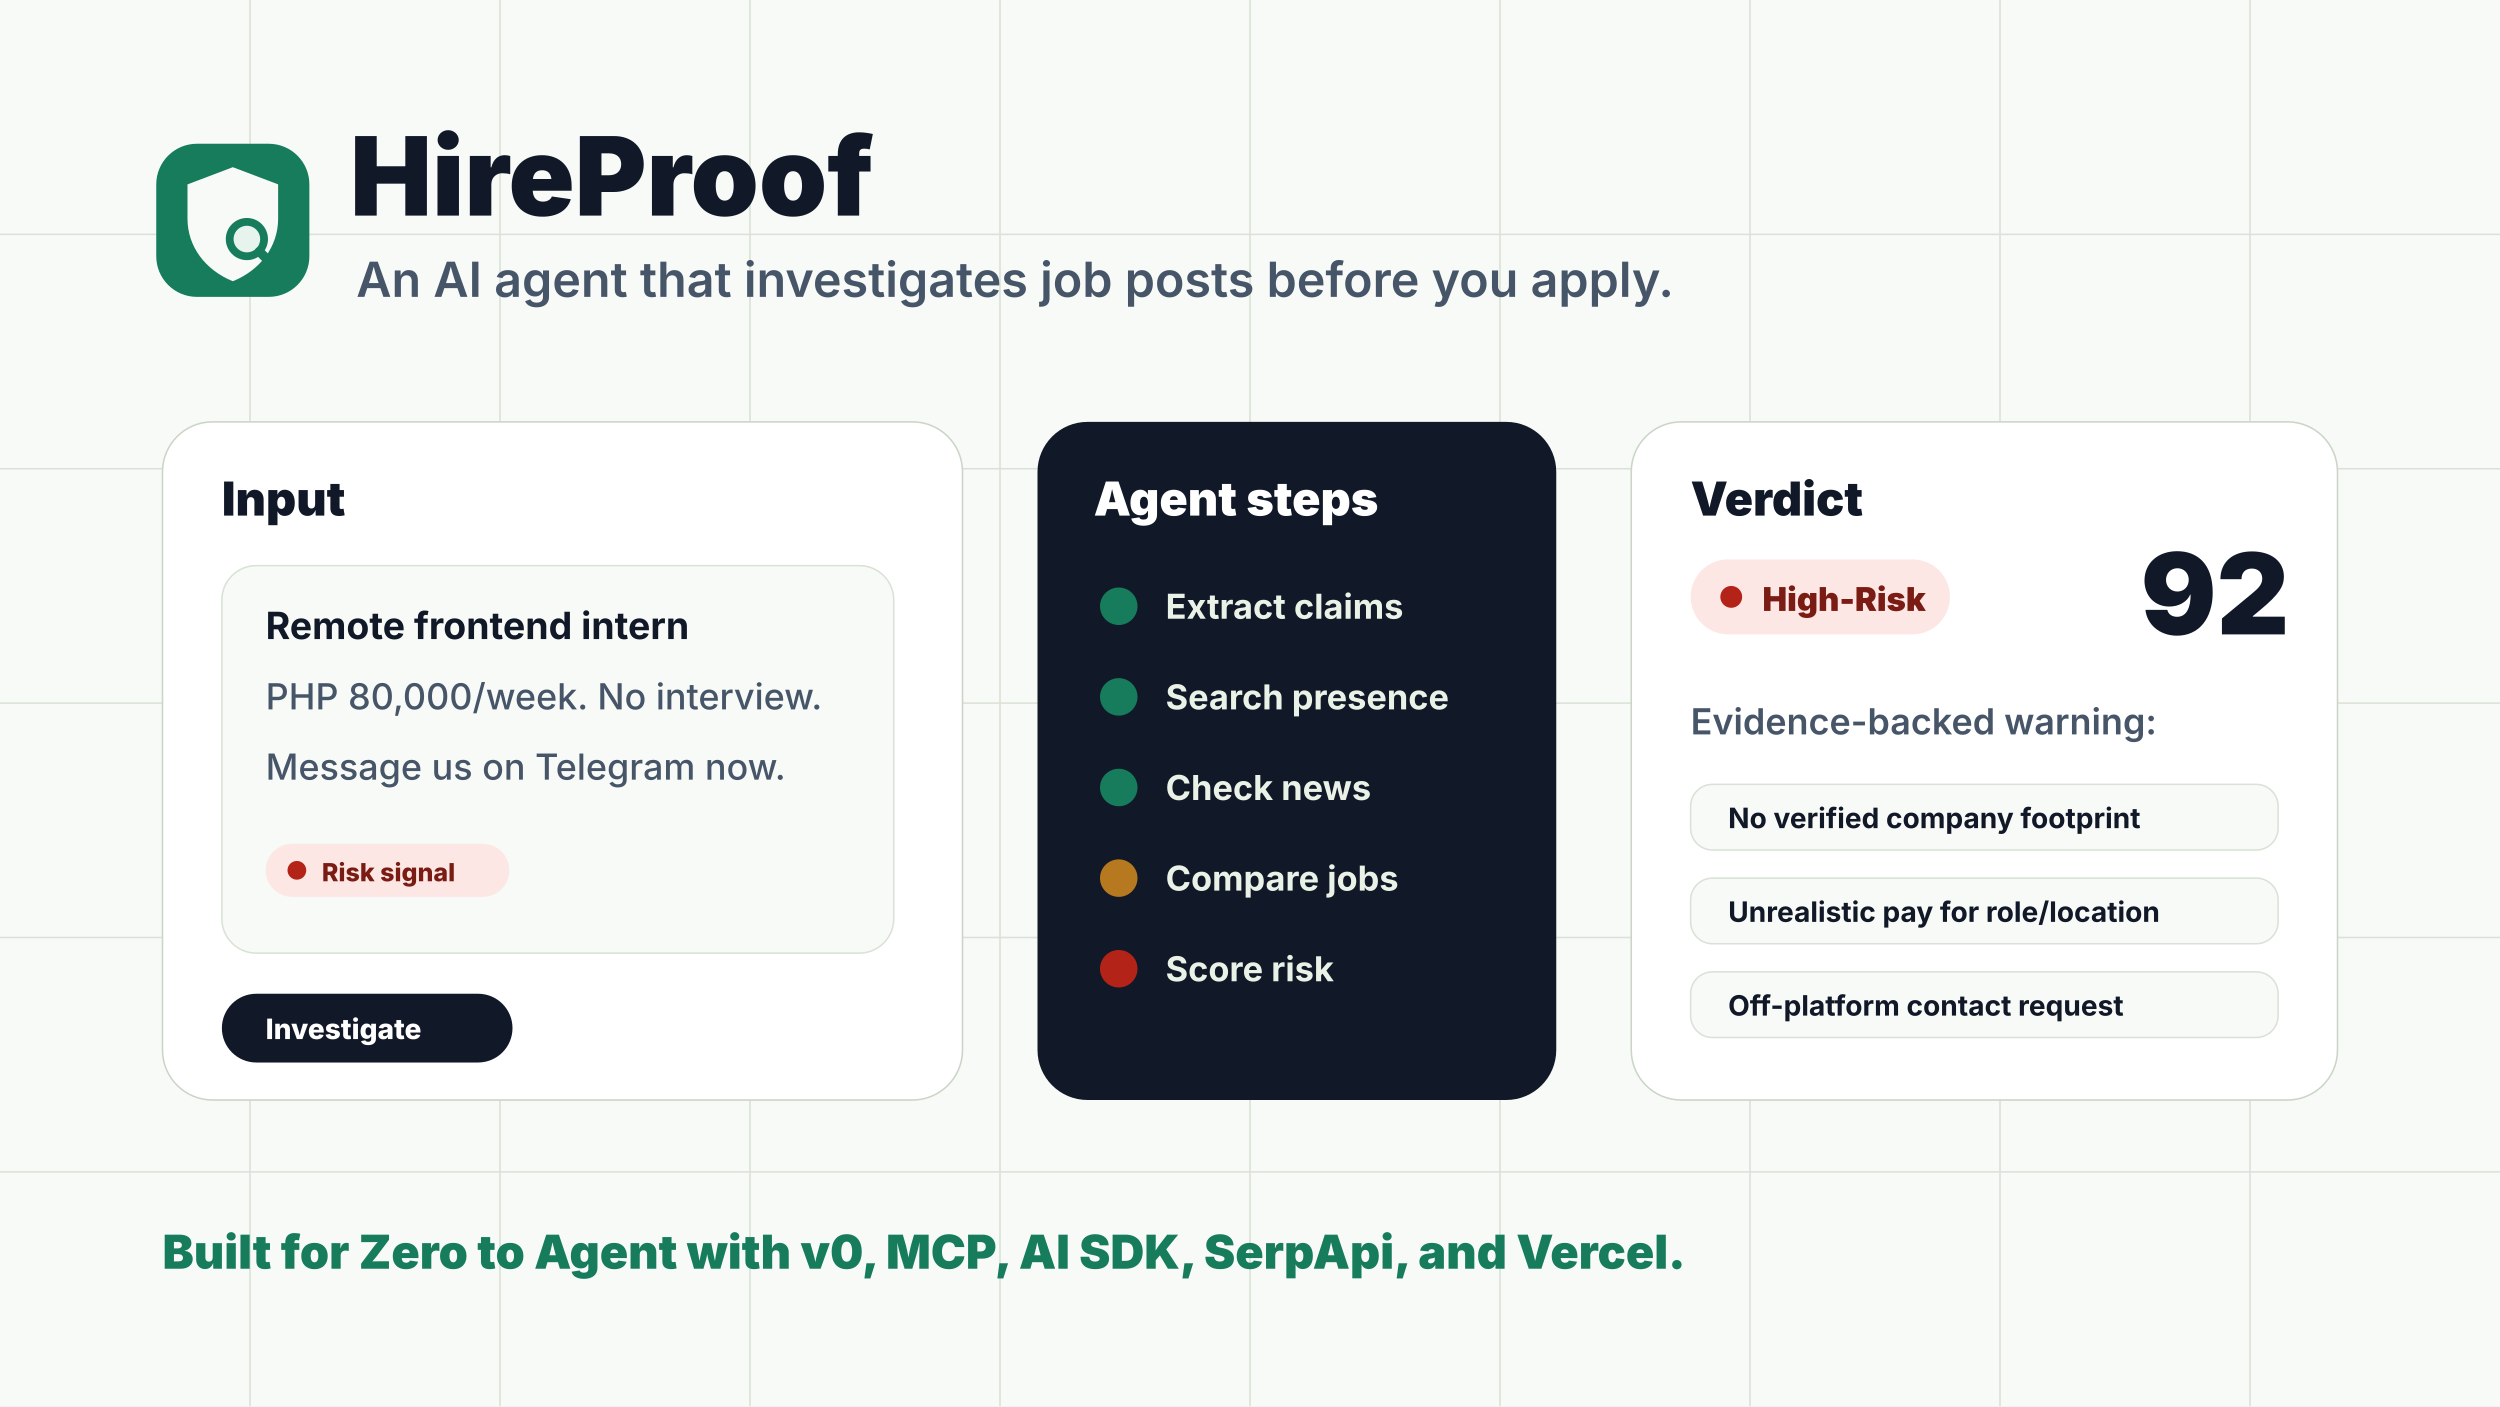
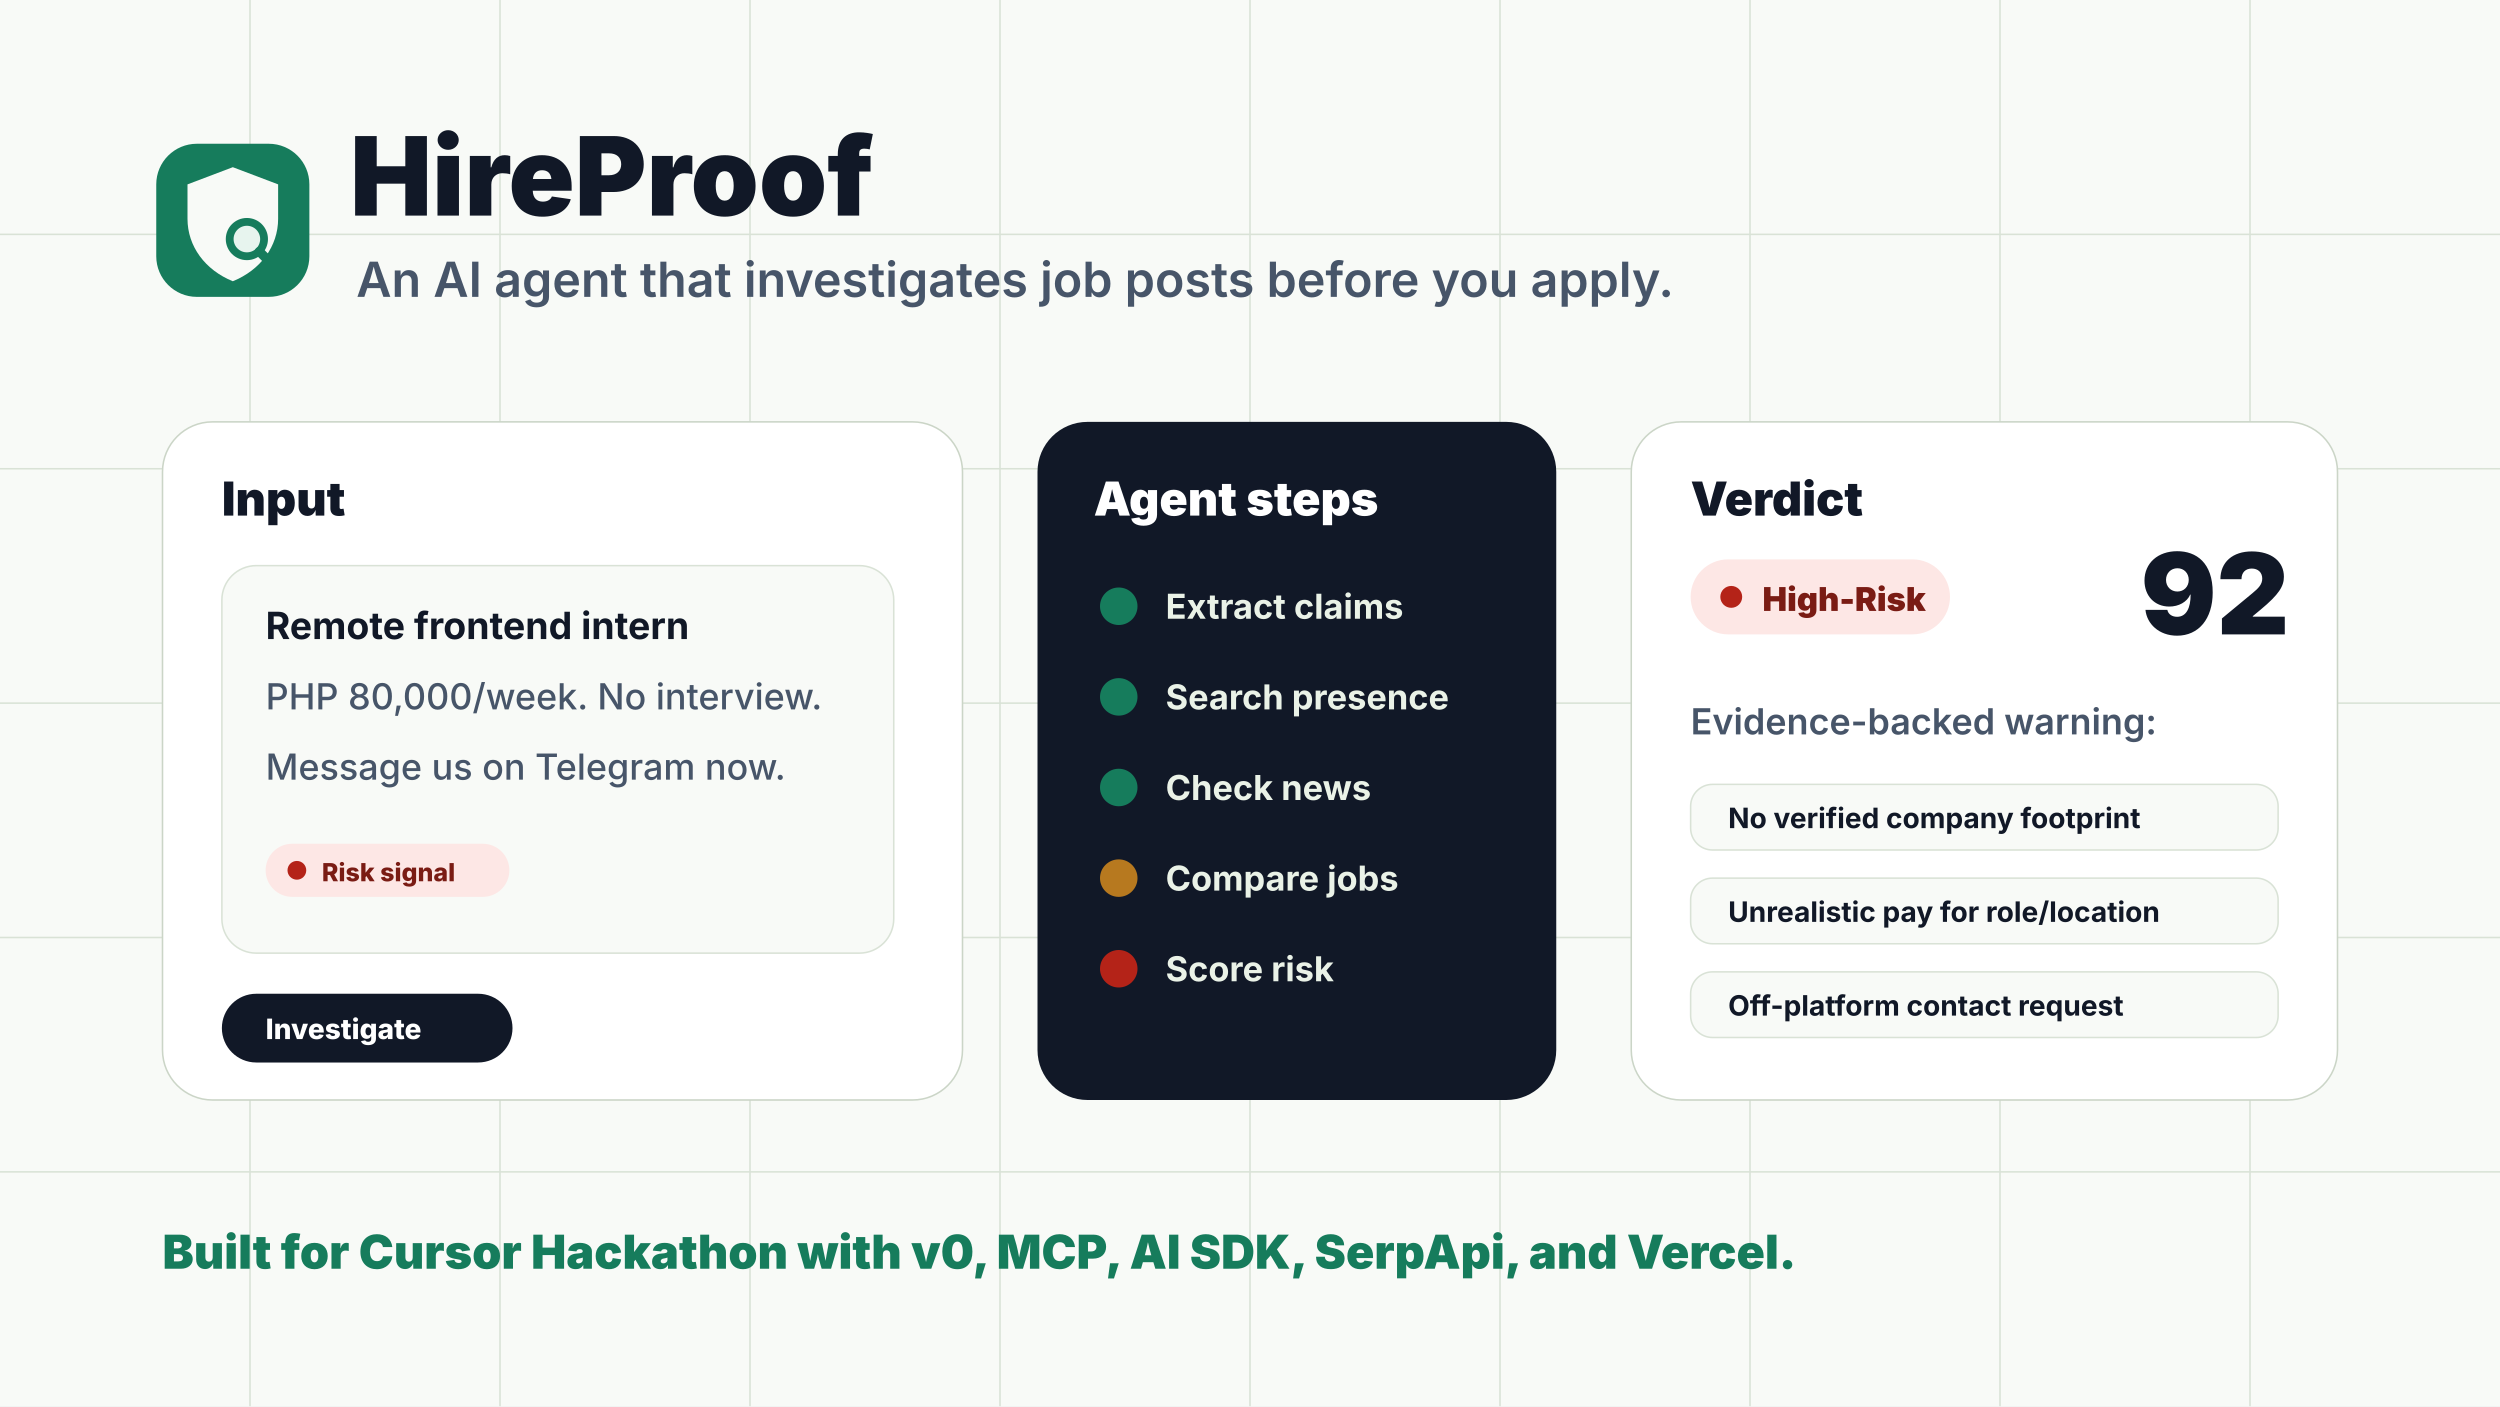
<svg xmlns="http://www.w3.org/2000/svg" width="1600" height="900" viewBox="0 0 1600 900" fill="none" role="img" aria-labelledby="title desc">
  <rect width="1600" height="900" fill="#F8FAF7" />
  <path d="M0 150H1600M0 300H1600M0 450H1600M0 600H1600M0 750H1600" stroke="#D9E2D6" />
  <path d="M160 0V900M320 0V900M480 0V900M640 0V900M800 0V900M960 0V900M1120 0V900M1280 0V900M1440 0V900" stroke="#D9E2D6" />
  <g transform="translate(100 92)">
    <rect width="98" height="98" rx="26" fill="#167C5C" />
    <path d="M49 15L78 26V48C78 65.7 66.7 80.8 49 88C31.3 80.8 20 65.7 20 48V26L49 15Z" fill="#F8FAF7" />
    <circle cx="58" cy="61" r="11" fill="#E7F4EE" stroke="#167C5C" stroke-width="5" />
    <path d="M66 69L78 81" stroke="#167C5C" stroke-width="6" stroke-linecap="round" />
  </g>
  <text x="224" y="138" fill="#111827" font-family="Inter, ui-sans-serif, system-ui, -apple-system, BlinkMacSystemFont, 'Segoe UI', sans-serif" font-size="70" font-weight="850">HireProof</text>
  <text x="228" y="190" fill="#475569" font-family="Inter, ui-sans-serif, system-ui, sans-serif" font-size="31" font-weight="560">An AI agent that investigates job posts before you apply.</text>
  <g transform="translate(104 270)">
    <rect width="512" height="434" rx="32" fill="#FFFFFF" stroke="#CBD5C7" />
    <text x="38" y="60" fill="#111827" font-family="Inter, ui-sans-serif, system-ui, sans-serif" font-size="30" font-weight="850">Input</text>
    <rect x="38" y="92" width="430" height="248" rx="22" fill="#F8FAF7" stroke="#D9E2D6" />
    <text x="66" y="139" fill="#111827" font-family="Inter, ui-sans-serif, system-ui, sans-serif" font-size="24" font-weight="750">Remote frontend intern</text>
    <text x="66" y="184" fill="#475569" font-family="Inter, ui-sans-serif, system-ui, sans-serif" font-size="23" font-weight="520">PHP 80,000/week. No interview.</text>
    <text x="66" y="229" fill="#475569" font-family="Inter, ui-sans-serif, system-ui, sans-serif" font-size="23" font-weight="520">Message us on Telegram now.</text>
    <rect x="66" y="270" width="156" height="34" rx="17" fill="#FDE7E5" />
    <circle cx="86" cy="287" r="6" fill="#B42318" />
    <text x="102" y="294" fill="#7A1C14" font-family="Inter, ui-sans-serif, system-ui, sans-serif" font-size="16" font-weight="800">Risk signal</text>
    <rect x="38" y="366" width="186" height="44" rx="22" fill="#111827" />
    <text x="66" y="395" fill="#FFFFFF" font-family="Inter, ui-sans-serif, system-ui, sans-serif" font-size="18" font-weight="800">Investigate</text>
  </g>
  <g transform="translate(664 270)">
    <rect width="332" height="434" rx="32" fill="#111827" />
    <text x="36" y="60" fill="#FFFFFF" font-family="Inter, ui-sans-serif, system-ui, sans-serif" font-size="30" font-weight="850">Agent steps</text>
    <g font-family="Inter, ui-sans-serif, system-ui, sans-serif" font-size="22" font-weight="700">
      <circle cx="52" cy="118" r="12" fill="#167C5C" />
      <text x="82" y="126" fill="#EAF2E7">Extract claims</text>
      <circle cx="52" cy="176" r="12" fill="#167C5C" />
      <text x="82" y="184" fill="#EAF2E7">Search presence</text>
      <circle cx="52" cy="234" r="12" fill="#167C5C" />
      <text x="82" y="242" fill="#EAF2E7">Check news</text>
      <circle cx="52" cy="292" r="12" fill="#B7791F" />
      <text x="82" y="300" fill="#EAF2E7">Compare jobs</text>
      <circle cx="52" cy="350" r="12" fill="#B42318" />
      <text x="82" y="358" fill="#EAF2E7">Score risk</text>
    </g>
  </g>
  <g transform="translate(1044 270)">
    <rect width="452" height="434" rx="32" fill="#FFFFFF" stroke="#CBD5C7" />
    <text x="38" y="60" fill="#111827" font-family="Inter, ui-sans-serif, system-ui, sans-serif" font-size="30" font-weight="850">Verdict</text>
    <rect x="38" y="88" width="166" height="48" rx="24" fill="#FDE7E5" />
    <circle cx="64" cy="112" r="7" fill="#B42318" />
    <text x="84" y="121" fill="#7A1C14" font-family="Inter, ui-sans-serif, system-ui, sans-serif" font-size="21" font-weight="850">High-Risk</text>
    <text x="326" y="136" fill="#111827" font-family="Inter, ui-sans-serif, system-ui, sans-serif" font-size="72" font-weight="900">92</text>
    <text x="38" y="200" fill="#475569" font-family="Inter, ui-sans-serif, system-ui, sans-serif" font-size="23" font-weight="600">Evidence-backed warning:</text>
    <rect x="38" y="232" width="376" height="42" rx="14" fill="#F8FAF7" stroke="#D9E2D6" />
    <text x="62" y="260" fill="#111827" font-family="Inter, ui-sans-serif, system-ui, sans-serif" font-size="18" font-weight="700">No verified company footprint</text>
    <rect x="38" y="292" width="376" height="42" rx="14" fill="#F8FAF7" stroke="#D9E2D6" />
    <text x="62" y="320" fill="#111827" font-family="Inter, ui-sans-serif, system-ui, sans-serif" font-size="18" font-weight="700">Unrealistic pay for role/location</text>
    <rect x="38" y="352" width="376" height="42" rx="14" fill="#F8FAF7" stroke="#D9E2D6" />
    <text x="62" y="380" fill="#111827" font-family="Inter, ui-sans-serif, system-ui, sans-serif" font-size="18" font-weight="700">Off-platform contact request</text>
  </g>
-   <text x="104" y="812" fill="#167C5C" font-family="Inter, ui-sans-serif, system-ui, sans-serif" font-size="30" font-weight="850">Built for Zero to Agent with v0, MCP, AI SDK, SerpApi, and Vercel.</text>
+   <text x="104" y="812" fill="#167C5C" font-family="Inter, ui-sans-serif, system-ui, sans-serif" font-size="30" font-weight="850">Built for Cursor Hackathon with v0, MCP, AI SDK, SerpApi, and Vercel.</text>
</svg>
